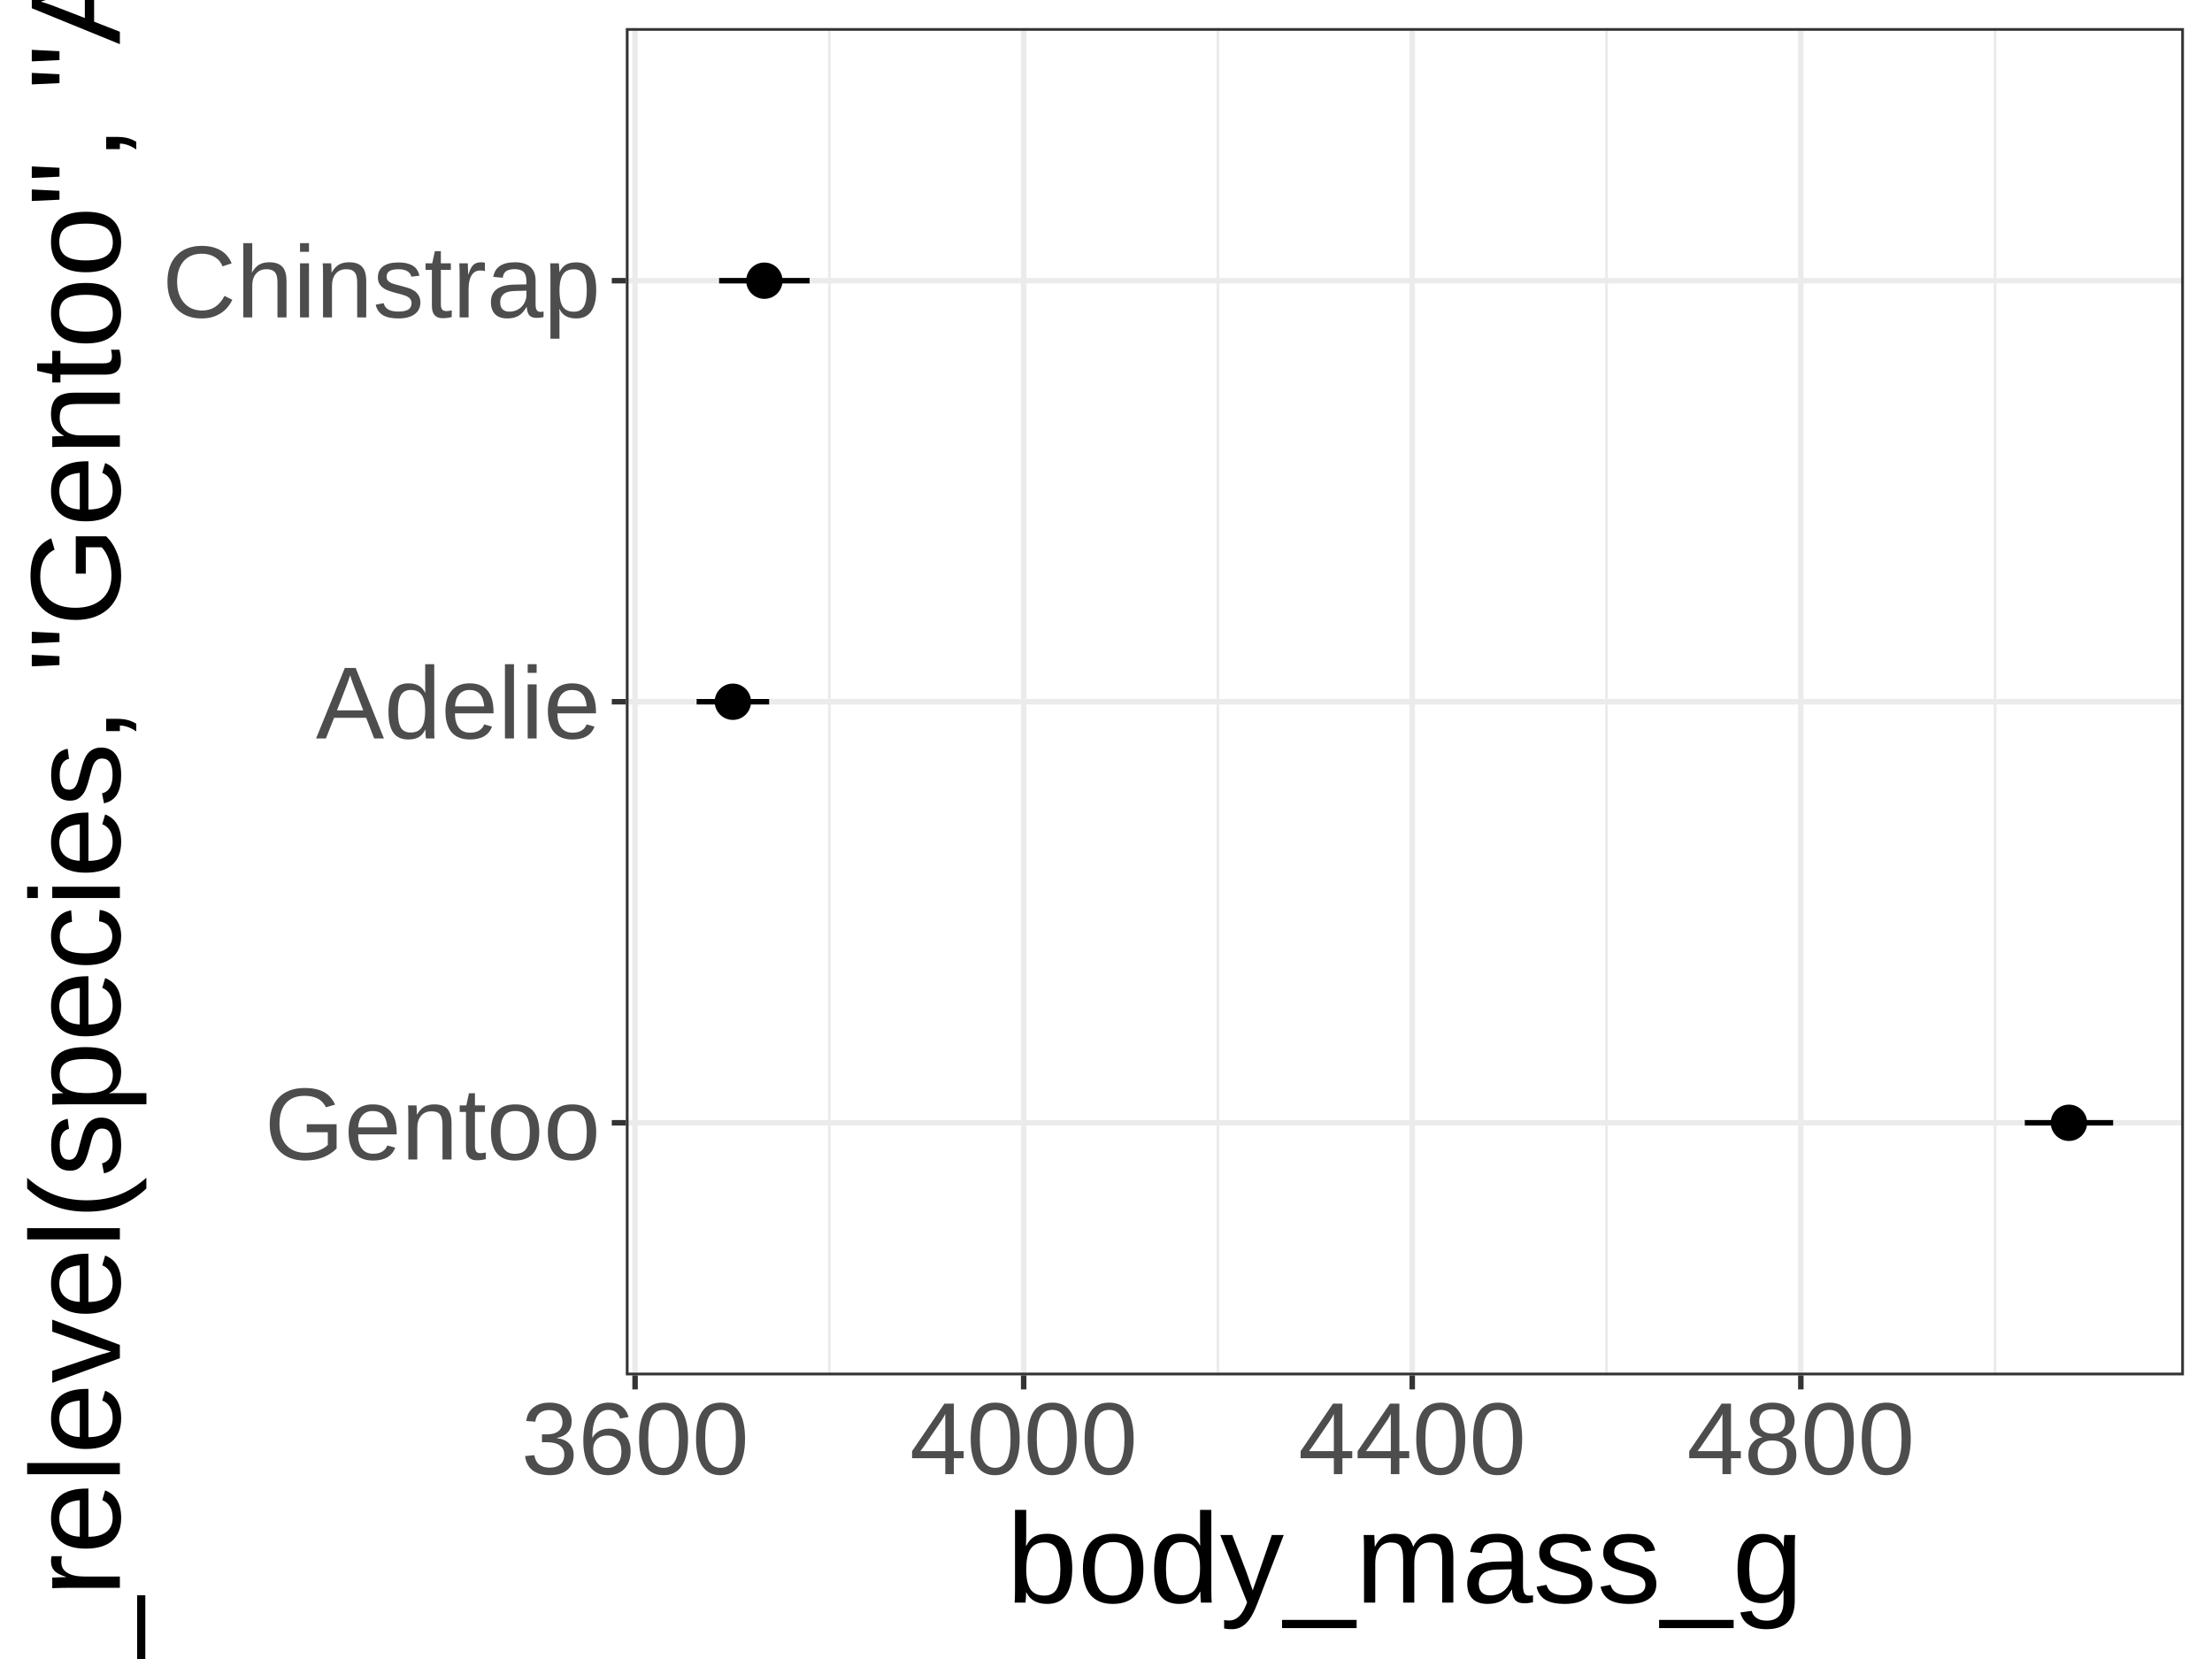
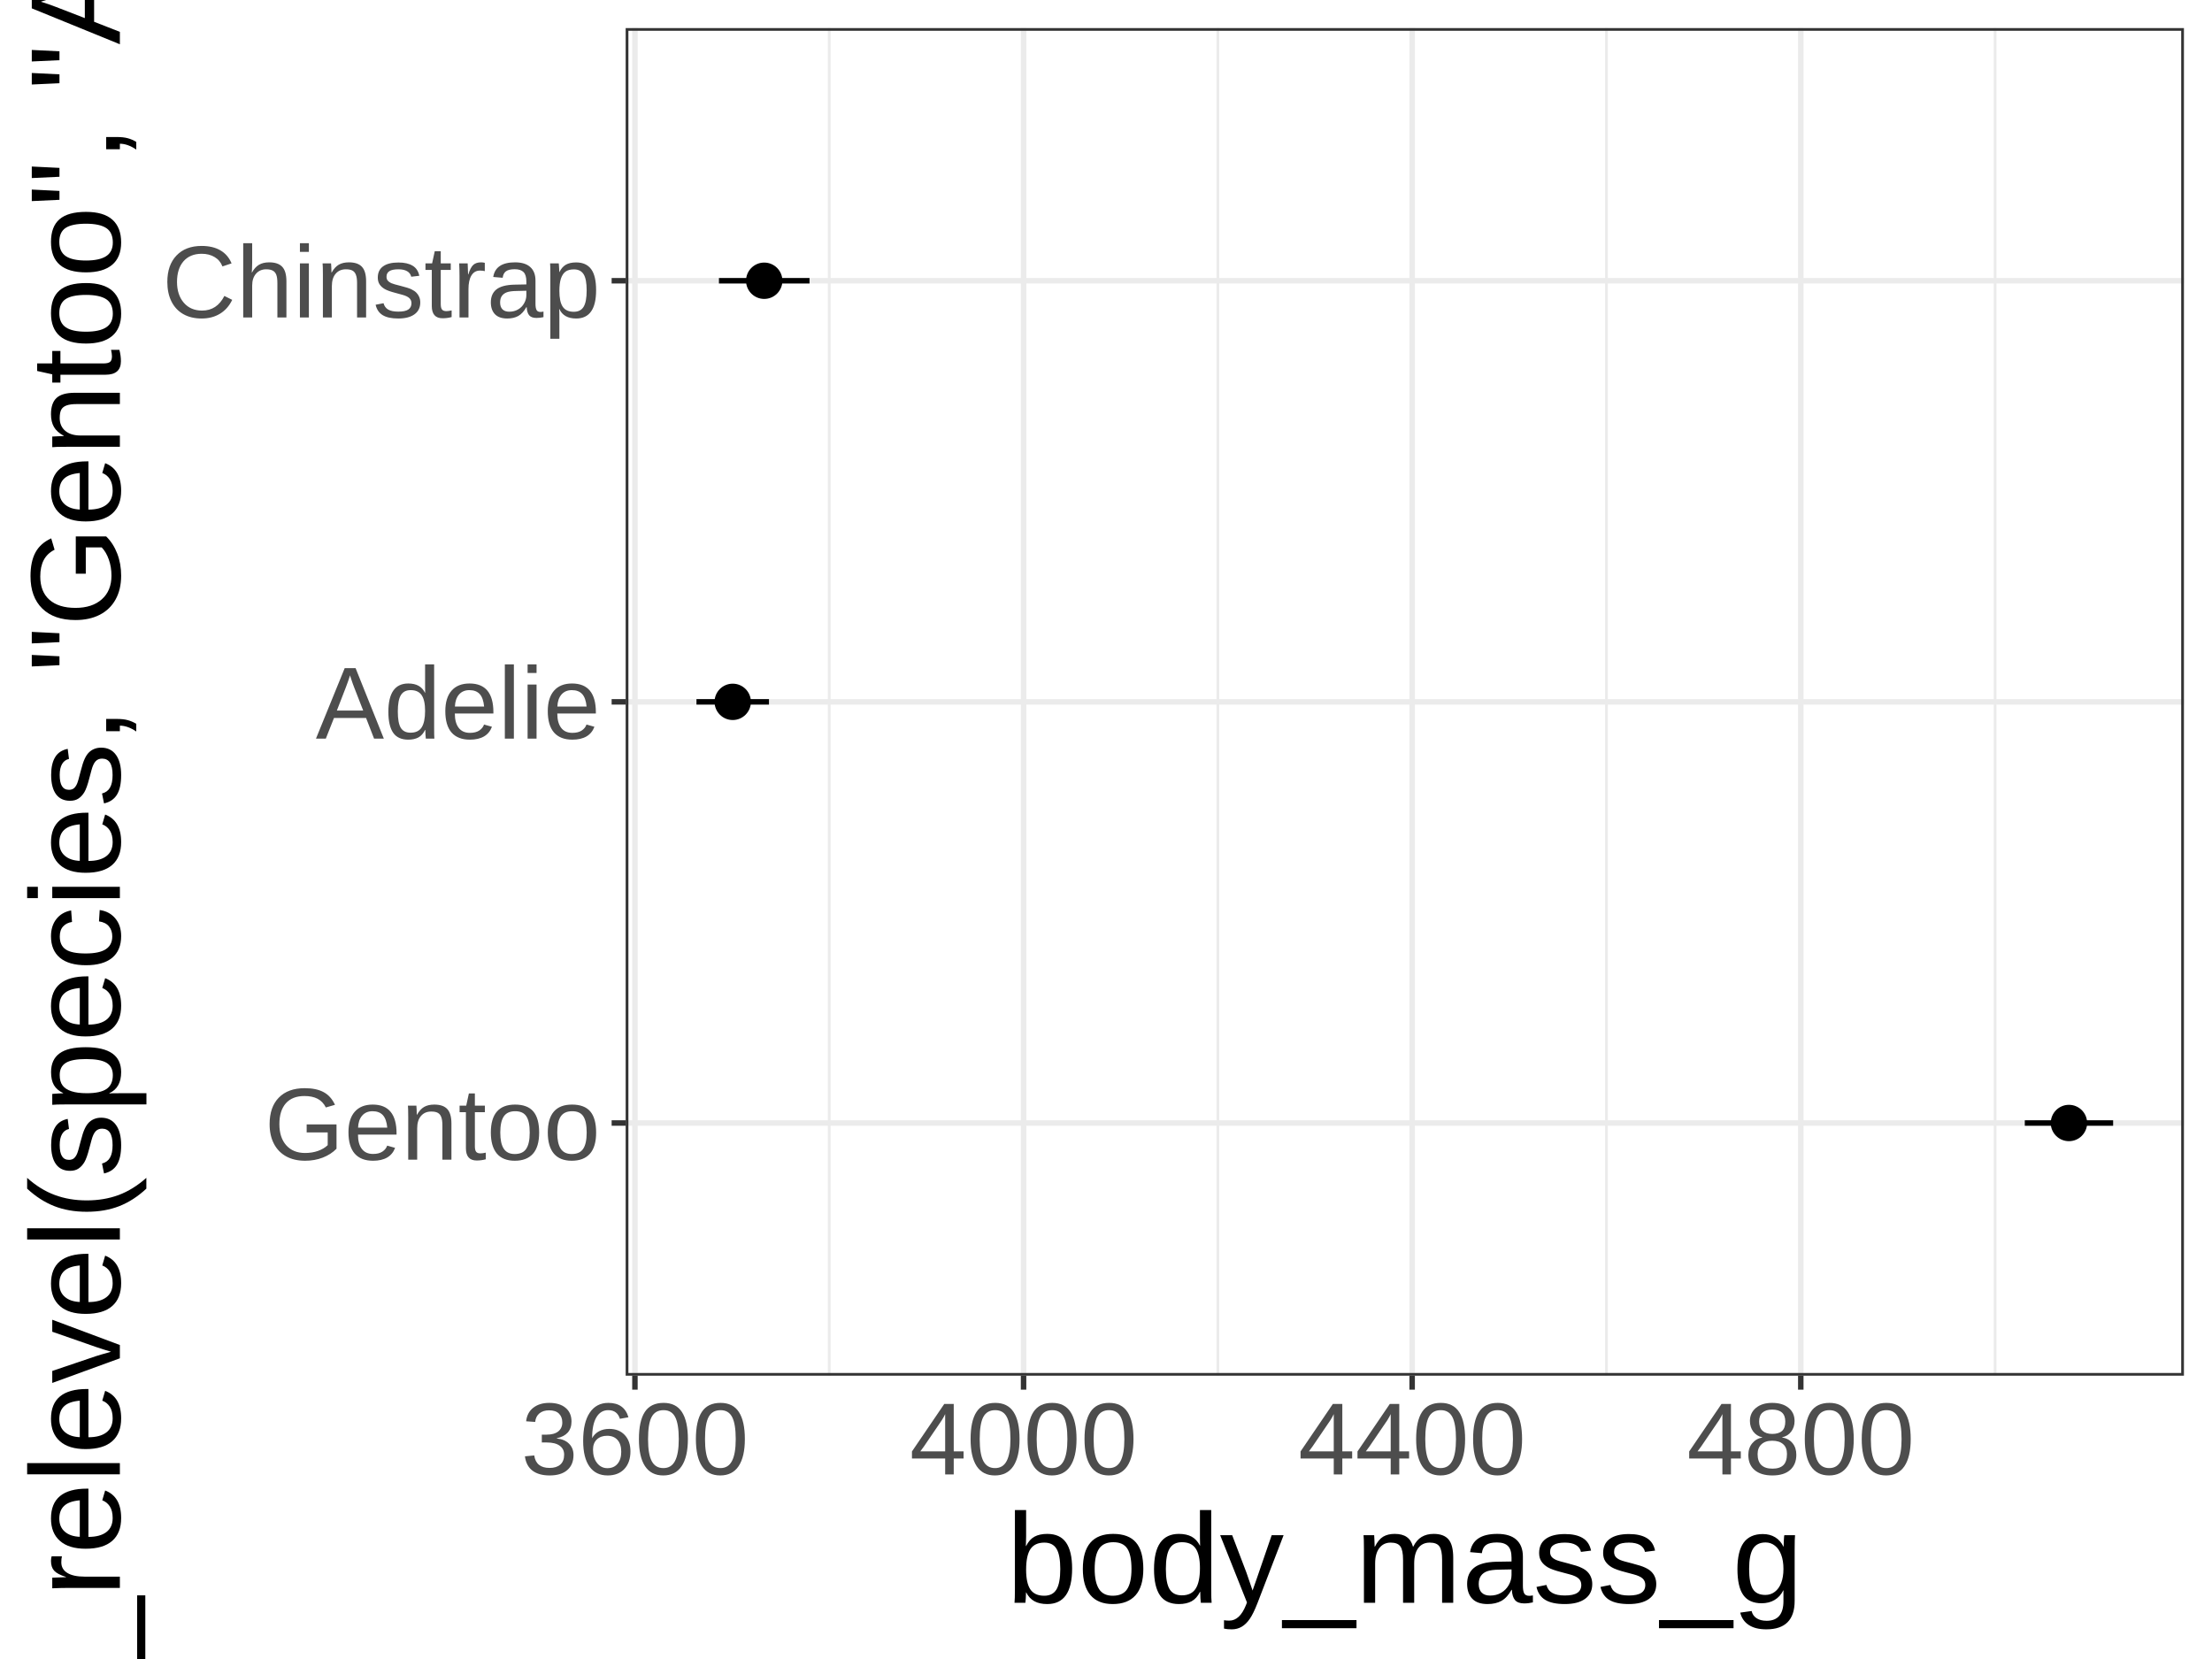
<svg xmlns="http://www.w3.org/2000/svg" class="svglite" width="432.00pt" height="324.00pt" viewBox="0 0 432.00 324.00">
  <defs>
    <style type="text/css">
    .svglite line, .svglite polyline, .svglite polygon, .svglite path, .svglite rect, .svglite circle {
      fill: none;
      stroke: #000000;
      stroke-linecap: round;
      stroke-linejoin: round;
      stroke-miterlimit: 10.00;
    }
    .svglite text {
      white-space: pre;
    }
  </style>
  </defs>
  <rect width="100%" height="100%" style="stroke: none; fill: #FFFFFF;" />
  <defs>
    <clipPath id="cpMC4wMHw0MzIuMDB8MC4wMHwzMjQuMDA=">
      <rect x="0.00" y="0.00" width="432.00" height="324.00" />
    </clipPath>
  </defs>
  <g clip-path="url(#cpMC4wMHw0MzIuMDB8MC4wMHwzMjQuMDA=)">
-     <rect x="0.00" y="0.00" width="432.00" height="324.00" style="stroke-width: 1.07; stroke: #FFFFFF; fill: #FFFFFF;" />
+     <rect x="0" y="0.00" width="432.00" height="324.00" style="stroke-width: 1.07; stroke: #FFFFFF; fill: #FFFFFF;" />
  </g>
  <defs>
-     <clipPath id="cpMTIyLjIyfDQyNi41Mnw1LjQ4fDI2OC42MQ==">
-       <rect x="122.22" y="5.48" width="304.30" height="263.13" />
+     <clipPath id="cpMTIyLjE5fDQyNi41Mnw1LjQ4fDI2OC42Ng==">
+       <rect x="122.19" y="5.48" width="304.33" height="263.19" />
    </clipPath>
  </defs>
-   <g clip-path="url(#cpMTIyLjIyfDQyNi41Mnw1LjQ4fDI2OC42MQ==)">
-     <rect x="122.22" y="5.48" width="304.30" height="263.13" style="stroke-width: 1.07; stroke: none; fill: #FFFFFF;" />
-     <polyline points="161.97,268.61 161.97,5.48 " style="stroke-width: 0.53; stroke: #EBEBEB; stroke-linecap: butt;" />
-     <polyline points="237.86,268.61 237.86,5.48 " style="stroke-width: 0.53; stroke: #EBEBEB; stroke-linecap: butt;" />
-     <polyline points="313.75,268.61 313.75,5.48 " style="stroke-width: 0.53; stroke: #EBEBEB; stroke-linecap: butt;" />
-     <polyline points="389.64,268.61 389.64,5.48 " style="stroke-width: 0.53; stroke: #EBEBEB; stroke-linecap: butt;" />
-     <polyline points="122.22,219.28 426.52,219.28 " style="stroke-width: 1.07; stroke: #EBEBEB; stroke-linecap: butt;" />
-     <polyline points="122.22,137.05 426.52,137.05 " style="stroke-width: 1.07; stroke: #EBEBEB; stroke-linecap: butt;" />
-     <polyline points="122.22,54.82 426.52,54.82 " style="stroke-width: 1.07; stroke: #EBEBEB; stroke-linecap: butt;" />
-     <polyline points="124.03,268.61 124.03,5.48 " style="stroke-width: 1.07; stroke: #EBEBEB; stroke-linecap: butt;" />
-     <polyline points="199.92,268.61 199.92,5.48 " style="stroke-width: 1.07; stroke: #EBEBEB; stroke-linecap: butt;" />
-     <polyline points="275.81,268.61 275.81,5.48 " style="stroke-width: 1.07; stroke: #EBEBEB; stroke-linecap: butt;" />
-     <polyline points="351.70,268.61 351.70,5.48 " style="stroke-width: 1.07; stroke: #EBEBEB; stroke-linecap: butt;" />
-     <line x1="395.44" y1="219.28" x2="412.69" y2="219.28" style="stroke-width: 1.07; stroke-linecap: butt;" />
-     <line x1="136.05" y1="137.05" x2="150.21" y2="137.05" style="stroke-width: 1.07; stroke-linecap: butt;" />
-     <line x1="140.44" y1="54.82" x2="158.12" y2="54.82" style="stroke-width: 1.07; stroke-linecap: butt;" />
-     <circle cx="404.06" cy="219.28" r="2.84" style="stroke-width: 1.42; fill: #000000;" />
-     <circle cx="143.13" cy="137.05" r="2.84" style="stroke-width: 1.42; fill: #000000;" />
-     <circle cx="149.28" cy="54.82" r="2.84" style="stroke-width: 1.42; fill: #000000;" />
-     <rect x="122.22" y="5.48" width="304.30" height="263.13" style="stroke-width: 1.07; stroke: #333333;" />
+   <g clip-path="url(#cpMTIyLjE5fDQyNi41Mnw1LjQ4fDI2OC42Ng==)">
+     <rect x="122.19" y="5.48" width="304.33" height="263.19" style="stroke-width: 1.07; stroke: none; fill: #FFFFFF;" />
+     <polyline points="161.95,268.66 161.95,5.48 " style="stroke-width: 0.53; stroke: #EBEBEB; stroke-linecap: butt;" />
+     <polyline points="237.85,268.66 237.85,5.48 " style="stroke-width: 0.53; stroke: #EBEBEB; stroke-linecap: butt;" />
+     <polyline points="313.74,268.66 313.74,5.48 " style="stroke-width: 0.53; stroke: #EBEBEB; stroke-linecap: butt;" />
+     <polyline points="389.64,268.66 389.64,5.48 " style="stroke-width: 0.53; stroke: #EBEBEB; stroke-linecap: butt;" />
+     <polyline points="122.19,219.32 426.52,219.32 " style="stroke-width: 1.07; stroke: #EBEBEB; stroke-linecap: butt;" />
+     <polyline points="122.19,137.07 426.52,137.07 " style="stroke-width: 1.07; stroke: #EBEBEB; stroke-linecap: butt;" />
+     <polyline points="122.19,54.83 426.52,54.83 " style="stroke-width: 1.07; stroke: #EBEBEB; stroke-linecap: butt;" />
+     <polyline points="124.00,268.66 124.00,5.48 " style="stroke-width: 1.07; stroke: #EBEBEB; stroke-linecap: butt;" />
+     <polyline points="199.90,268.66 199.90,5.48 " style="stroke-width: 1.07; stroke: #EBEBEB; stroke-linecap: butt;" />
+     <polyline points="275.79,268.66 275.79,5.48 " style="stroke-width: 1.07; stroke: #EBEBEB; stroke-linecap: butt;" />
+     <polyline points="351.69,268.66 351.69,5.48 " style="stroke-width: 1.07; stroke: #EBEBEB; stroke-linecap: butt;" />
+     <line x1="395.44" y1="219.32" x2="412.69" y2="219.32" style="stroke-width: 1.07; stroke-linecap: butt;" />
+     <line x1="136.02" y1="137.07" x2="150.18" y2="137.07" style="stroke-width: 1.07; stroke-linecap: butt;" />
+     <line x1="140.41" y1="54.83" x2="158.10" y2="54.83" style="stroke-width: 1.07; stroke-linecap: butt;" />
+     <circle cx="404.06" cy="219.32" r="2.84" style="stroke-width: 1.42; fill: #000000;" />
+     <circle cx="143.10" cy="137.07" r="2.84" style="stroke-width: 1.42; fill: #000000;" />
+     <circle cx="149.25" cy="54.83" r="2.84" style="stroke-width: 1.42; fill: #000000;" />
+     <rect x="122.19" y="5.48" width="304.33" height="263.19" style="stroke-width: 1.07; stroke: #333333;" />
  </g>
  <g clip-path="url(#cpMC4wMHw0MzIuMDB8MC4wMHwzMjQuMDA=)">
-     <text x="117.28" y="226.45" text-anchor="end" style="font-size: 20.00px;fill: #4D4D4D; font-family: &quot;Arial&quot;;" textLength="65.61px" lengthAdjust="spacingAndGlyphs">Gentoo</text>
-     <text x="117.28" y="144.22" text-anchor="end" style="font-size: 20.00px;fill: #4D4D4D; font-family: &quot;Arial&quot;;" textLength="55.60px" lengthAdjust="spacingAndGlyphs">Adelie</text>
-     <text x="117.28" y="61.99" text-anchor="end" style="font-size: 20.00px;fill: #4D4D4D; font-family: &quot;Arial&quot;;" textLength="85.60px" lengthAdjust="spacingAndGlyphs">Chinstrap</text>
-     <polyline points="119.48,219.28 122.22,219.28 " style="stroke-width: 1.07; stroke: #333333; stroke-linecap: butt;" />
-     <polyline points="119.48,137.05 122.22,137.05 " style="stroke-width: 1.07; stroke: #333333; stroke-linecap: butt;" />
-     <polyline points="119.48,54.82 122.22,54.82 " style="stroke-width: 1.07; stroke: #333333; stroke-linecap: butt;" />
-     <polyline points="124.03,271.35 124.03,268.61 " style="stroke-width: 1.07; stroke: #333333; stroke-linecap: butt;" />
-     <polyline points="199.92,271.35 199.92,268.61 " style="stroke-width: 1.07; stroke: #333333; stroke-linecap: butt;" />
-     <polyline points="275.81,271.35 275.81,268.61 " style="stroke-width: 1.07; stroke: #333333; stroke-linecap: butt;" />
-     <polyline points="351.70,271.35 351.70,268.61 " style="stroke-width: 1.07; stroke: #333333; stroke-linecap: butt;" />
-     <text x="124.03" y="287.90" text-anchor="middle" style="font-size: 20.00px;fill: #4D4D4D; font-family: &quot;Arial&quot;;" textLength="44.50px" lengthAdjust="spacingAndGlyphs">3600</text>
-     <text x="199.92" y="287.90" text-anchor="middle" style="font-size: 20.00px;fill: #4D4D4D; font-family: &quot;Arial&quot;;" textLength="44.50px" lengthAdjust="spacingAndGlyphs">4000</text>
-     <text x="275.81" y="287.90" text-anchor="middle" style="font-size: 20.00px;fill: #4D4D4D; font-family: &quot;Arial&quot;;" textLength="44.50px" lengthAdjust="spacingAndGlyphs">4400</text>
-     <text x="351.70" y="287.90" text-anchor="middle" style="font-size: 20.00px;fill: #4D4D4D; font-family: &quot;Arial&quot;;" textLength="44.50px" lengthAdjust="spacingAndGlyphs">4800</text>
-     <text x="274.37" y="312.99" text-anchor="middle" style="font-size: 25.00px; font-family: &quot;Arial&quot;;" textLength="155.64px" lengthAdjust="spacingAndGlyphs">body_mass_g</text>
-     <text transform="translate(23.41,137.05) rotate(-90)" text-anchor="middle" style="font-size: 25.00px; font-family: &quot;Arial&quot;;" textLength="430.14px" lengthAdjust="spacingAndGlyphs">fct_relevel(species, "Gentoo", "Adelie")</text>
+     <text x="117.26" y="226.49" text-anchor="end" style="font-size: 20.00px;fill: #4D4D4D; font-family: &quot;Arial&quot;;" textLength="65.61px" lengthAdjust="spacingAndGlyphs">Gentoo</text>
+     <text x="117.26" y="144.25" text-anchor="end" style="font-size: 20.00px;fill: #4D4D4D; font-family: &quot;Arial&quot;;" textLength="55.60px" lengthAdjust="spacingAndGlyphs">Adelie</text>
+     <text x="117.26" y="62.00" text-anchor="end" style="font-size: 20.00px;fill: #4D4D4D; font-family: &quot;Arial&quot;;" textLength="85.60px" lengthAdjust="spacingAndGlyphs">Chinstrap</text>
+     <polyline points="119.45,219.32 122.19,219.32 " style="stroke-width: 1.07; stroke: #333333; stroke-linecap: butt;" />
+     <polyline points="119.45,137.07 122.19,137.07 " style="stroke-width: 1.07; stroke: #333333; stroke-linecap: butt;" />
+     <polyline points="119.45,54.83 122.19,54.83 " style="stroke-width: 1.07; stroke: #333333; stroke-linecap: butt;" />
+     <polyline points="124.00,271.40 124.00,268.66 " style="stroke-width: 1.07; stroke: #333333; stroke-linecap: butt;" />
+     <polyline points="199.90,271.40 199.90,268.66 " style="stroke-width: 1.07; stroke: #333333; stroke-linecap: butt;" />
+     <polyline points="275.79,271.40 275.79,268.66 " style="stroke-width: 1.07; stroke: #333333; stroke-linecap: butt;" />
+     <polyline points="351.69,271.40 351.69,268.66 " style="stroke-width: 1.07; stroke: #333333; stroke-linecap: butt;" />
+     <text x="124.00" y="287.95" text-anchor="middle" style="font-size: 20.00px;fill: #4D4D4D; font-family: &quot;Arial&quot;;" textLength="44.50px" lengthAdjust="spacingAndGlyphs">3600</text>
+     <text x="199.90" y="287.95" text-anchor="middle" style="font-size: 20.00px;fill: #4D4D4D; font-family: &quot;Arial&quot;;" textLength="44.50px" lengthAdjust="spacingAndGlyphs">4000</text>
+     <text x="275.79" y="287.95" text-anchor="middle" style="font-size: 20.00px;fill: #4D4D4D; font-family: &quot;Arial&quot;;" textLength="44.50px" lengthAdjust="spacingAndGlyphs">4400</text>
+     <text x="351.69" y="287.95" text-anchor="middle" style="font-size: 20.00px;fill: #4D4D4D; font-family: &quot;Arial&quot;;" textLength="44.50px" lengthAdjust="spacingAndGlyphs">4800</text>
+     <text x="274.35" y="313.02" text-anchor="middle" style="font-size: 25.00px; font-family: &quot;Arial&quot;;" textLength="155.64px" lengthAdjust="spacingAndGlyphs">body_mass_g</text>
+     <text transform="translate(23.41,137.07) rotate(-90)" text-anchor="middle" style="font-size: 25.00px; font-family: &quot;Arial&quot;;" textLength="430.14px" lengthAdjust="spacingAndGlyphs">fct_relevel(species, "Gentoo", "Adelie")</text>
  </g>
</svg>
